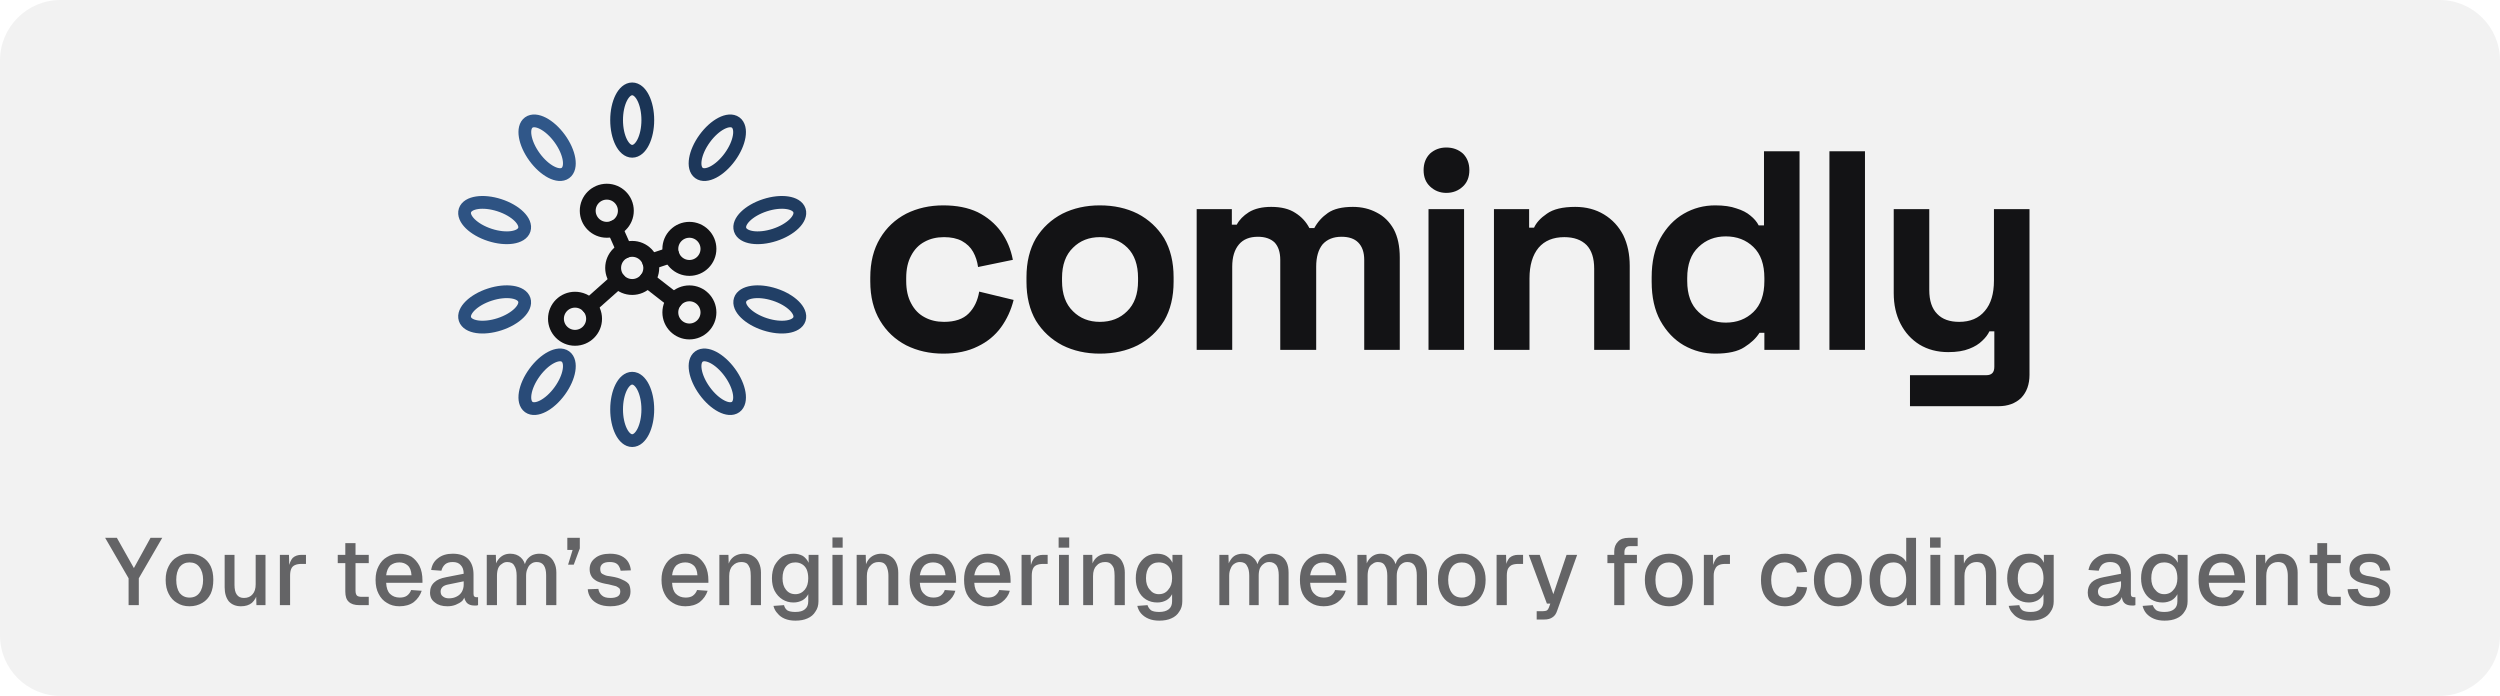
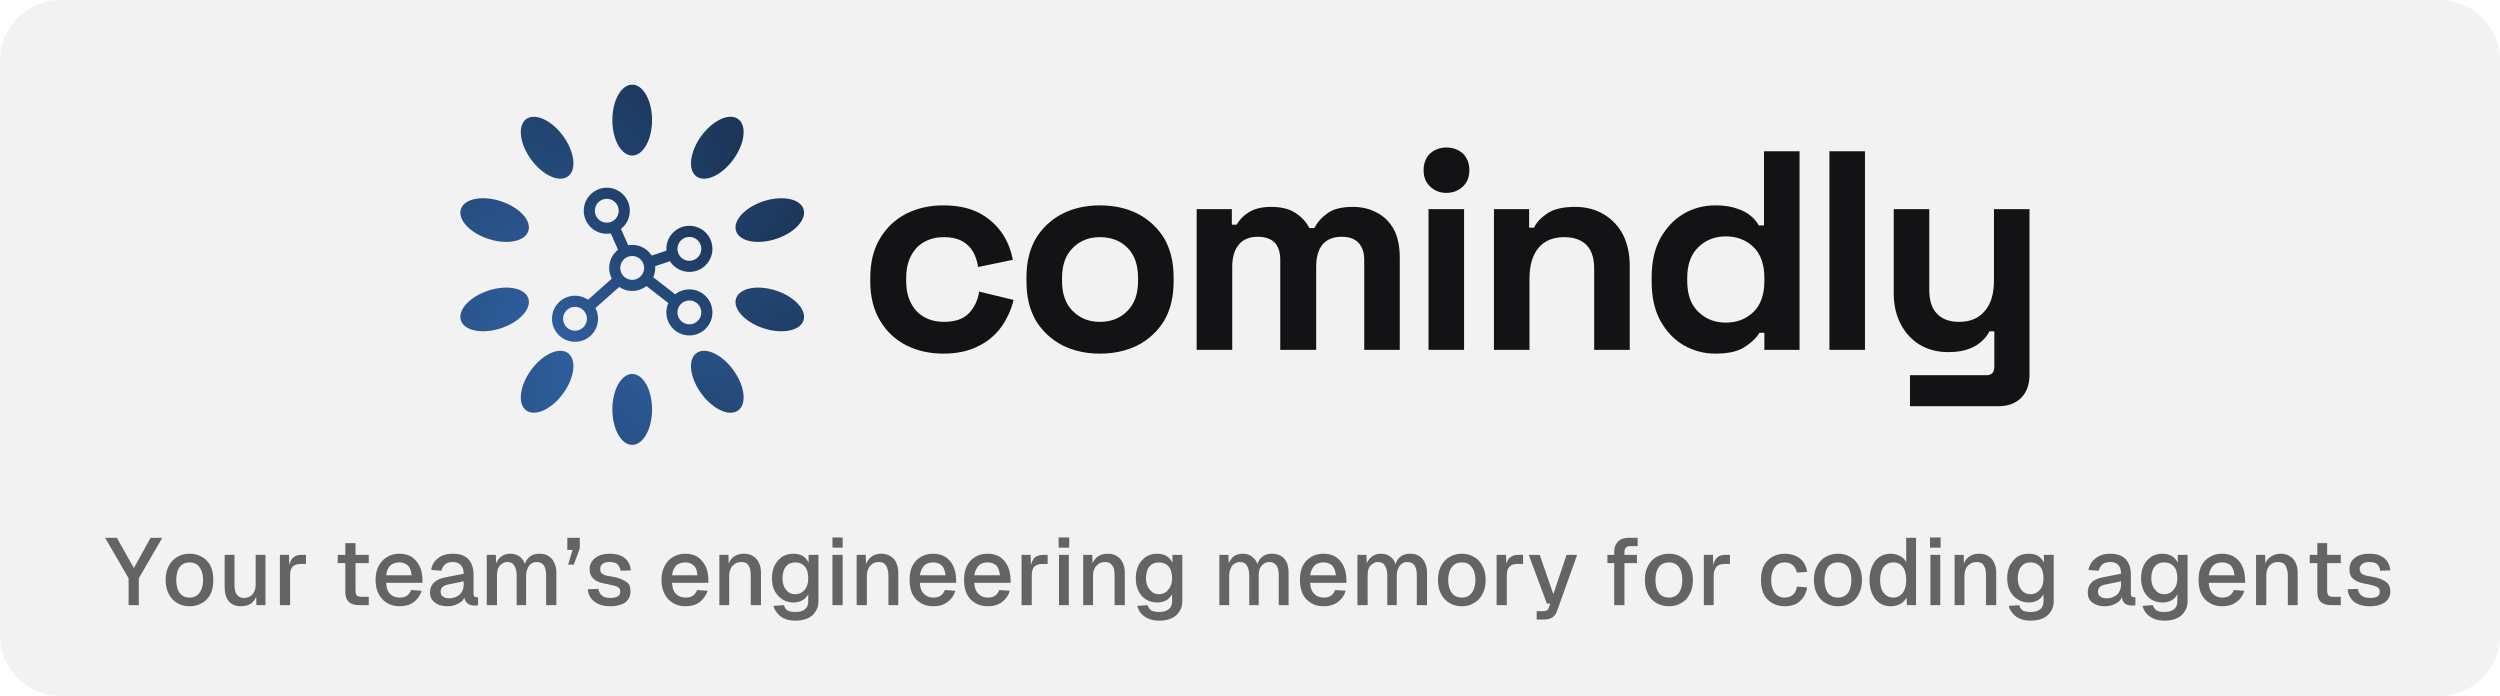
<svg xmlns="http://www.w3.org/2000/svg" viewBox="0 0 661 184" width="661" height="184" role="img" aria-label="comindly: your team’s engineering memory for coding agents">
  <rect width="661" height="184" rx="16" fill="#F2F2F2" />
  <g transform="translate(119.155 22) scale(0.375)">
-     <ellipse cx="128.0" cy="26.0" rx="11" ry="22" transform="rotate(0 128.0 26.0)" fill="none" stroke="#1A3455" stroke-width="9" />
-     <ellipse cx="188.0" cy="45.5" rx="11" ry="22" transform="rotate(36 188.0 45.5)" fill="none" stroke="#1D375A" stroke-width="9" />
-     <ellipse cx="225.0" cy="96.5" rx="11" ry="22" transform="rotate(72 225.0 96.5)" fill="none" stroke="#203C60" stroke-width="9" />
-     <ellipse cx="225.0" cy="159.5" rx="11" ry="22" transform="rotate(108 225.0 159.5)" fill="none" stroke="#213F66" stroke-width="9" />
-     <ellipse cx="188.0" cy="210.5" rx="11" ry="22" transform="rotate(144 188.0 210.5)" fill="none" stroke="#24436C" stroke-width="9" />
-     <ellipse cx="128.0" cy="230.0" rx="11" ry="22" transform="rotate(180 128.0 230.0)" fill="none" stroke="#274771" stroke-width="9" />
-     <ellipse cx="68.0" cy="210.5" rx="11" ry="22" transform="rotate(216 68.0 210.5)" fill="none" stroke="#294B78" stroke-width="9" />
-     <ellipse cx="31.0" cy="159.5" rx="11" ry="22" transform="rotate(252 31.0 159.5)" fill="none" stroke="#2B4F7D" stroke-width="9" />
-     <ellipse cx="31.0" cy="96.5" rx="11" ry="22" transform="rotate(288 31.0 96.5)" fill="none" stroke="#2E5383" stroke-width="9" />
-     <ellipse cx="68.0" cy="45.5" rx="11" ry="22" transform="rotate(324 68.0 45.5)" fill="none" stroke="#305789" stroke-width="9" />
-     <g transform="translate(128 128) scale(0.56) translate(-128 -124)" fill="none" stroke="#131315" stroke-linecap="round" stroke-linejoin="round" stroke-width="20">
+     <defs>
+       <linearGradient id="cm-light" gradientUnits="userSpaceOnUse" x1="218.5" y1="37.5" x2="37.5" y2="218.5">
+         <stop offset="0" stop-color="#1A3455" />
+         <stop offset="1" stop-color="#2F5F9E" />
+       </linearGradient>
+     </defs>
+     <ellipse cx="128.0" cy="26.0" rx="14" ry="25" transform="rotate(0 128.0 26.0)" fill="url(#cm-light)" />
+     <ellipse cx="188.0" cy="45.5" rx="14" ry="25" transform="rotate(36 188.0 45.5)" fill="url(#cm-light)" />
+     <ellipse cx="225.0" cy="96.5" rx="14" ry="25" transform="rotate(72 225.0 96.5)" fill="url(#cm-light)" />
+     <ellipse cx="225.0" cy="159.5" rx="14" ry="25" transform="rotate(108 225.0 159.5)" fill="url(#cm-light)" />
+     <ellipse cx="188.0" cy="210.5" rx="14" ry="25" transform="rotate(144 188.0 210.5)" fill="url(#cm-light)" />
+     <ellipse cx="128.0" cy="230.0" rx="14" ry="25" transform="rotate(180 128.0 230.0)" fill="url(#cm-light)" />
+     <ellipse cx="68.0" cy="210.5" rx="14" ry="25" transform="rotate(216 68.0 210.5)" fill="url(#cm-light)" />
+     <ellipse cx="31.0" cy="159.5" rx="14" ry="25" transform="rotate(252 31.0 159.5)" fill="url(#cm-light)" />
+     <ellipse cx="31.0" cy="96.5" rx="14" ry="25" transform="rotate(288 31.0 96.5)" fill="url(#cm-light)" />
+     <ellipse cx="68.0" cy="45.5" rx="14" ry="25" transform="rotate(324 68.0 45.5)" fill="url(#cm-light)" />
+     <g transform="translate(128 128) scale(0.56) translate(-128 -124)" fill="none" stroke="url(#cm-light)" stroke-linecap="round" stroke-linejoin="round" stroke-width="14">
      <line x1="177.23" y1="111.59" x2="150.77" y2="120.41" />
      <line x1="181.06" y1="169.27" x2="146.94" y2="142.73" />
      <line x1="110.06" y1="143.94" x2="73.94" y2="176.06" />
      <line x1="118.25" y1="106.07" x2="105.75" y2="77.93" />
-       <circle cx="128" cy="128" r="24" />
-       <circle cx="200" cy="104" r="24" />
-       <circle cx="200" cy="184" r="24" />
-       <circle cx="56" cy="192" r="24" />
-       <circle cx="96" cy="56" r="24" />
+       <circle cx="128" cy="128" r="22" />
+       <circle cx="200" cy="104" r="22" />
+       <circle cx="200" cy="184" r="22" />
+       <circle cx="56" cy="192" r="22" />
+       <circle cx="96" cy="56" r="22" />
    </g>
  </g>
  <path d="M249.4 93.5Q244 93.5 239.6 91.3Q235.2 89 232.7 84.8Q230.1 80.5 230.1 74.4V73.4Q230.1 67.3 232.7 63Q235.2 58.8 239.6 56.5Q244 54.3 249.4 54.3Q254.7 54.3 258.5 56.1Q262.3 58 264.7 61.3Q267 64.5 267.8 68.7L258.6 70.6Q258.3 68.4 257.3 66.6Q256.3 64.8 254.3 63.7Q252.4 62.7 249.6 62.7Q246.7 62.7 244.5 63.9Q242.2 65.1 240.9 67.6Q239.6 70 239.6 73.5V74.3Q239.6 77.8 240.9 80.2Q242.2 82.7 244.5 83.9Q246.7 85.1 249.6 85.1Q253.9 85.1 256.1 82.9Q258.3 80.7 258.9 77.1L268 79.3Q267 83.3 264.7 86.5Q262.3 89.8 258.5 91.6Q254.7 93.5 249.4 93.5ZM290.8 93.5Q285.3 93.5 280.9 91.3Q276.5 89 273.9 84.8Q271.4 80.5 271.4 74.5V73.3Q271.4 67.3 273.9 63Q276.5 58.8 280.9 56.5Q285.3 54.3 290.8 54.3Q296.4 54.3 300.8 56.5Q305.2 58.8 307.8 63Q310.3 67.3 310.3 73.3V74.5Q310.3 80.5 307.8 84.8Q305.2 89 300.8 91.3Q296.4 93.5 290.8 93.5ZM290.8 85.1Q295.2 85.1 298 82.3Q300.9 79.5 300.9 74.3V73.5Q300.9 68.3 298.1 65.5Q295.3 62.7 290.8 62.7Q286.5 62.7 283.7 65.5Q280.8 68.3 280.8 73.5V74.3Q280.8 79.5 283.7 82.3Q286.5 85.1 290.8 85.1ZM316.4 92.5V55.3H325.7V59.4H327Q328 57.5 330.2 56.1Q332.5 54.7 336.1 54.7Q340.1 54.7 342.5 56.3Q344.9 57.8 346.2 60.3H347.5Q348.8 57.9 351.1 56.3Q353.4 54.7 357.7 54.7Q361.2 54.7 364 56.2Q366.8 57.6 368.5 60.6Q370.1 63.6 370.1 68.1V92.5H360.7V68.7Q360.7 65.7 359.1 64.1Q357.6 62.6 354.7 62.6Q351.5 62.6 349.7 64.6Q348 66.7 348 70.5V92.5H338.5V68.7Q338.5 65.7 337 64.1Q335.4 62.6 332.6 62.6Q329.3 62.6 327.6 64.6Q325.8 66.7 325.8 70.5V92.5ZM377.7 92.5V55.3H387.1V92.5ZM382.4 51Q379.9 51 378.1 49.3Q376.4 47.7 376.4 45Q376.4 42.3 378.1 40.6Q379.9 39 382.4 39Q385 39 386.8 40.6Q388.5 42.3 388.5 45Q388.5 47.7 386.8 49.3Q385 51 382.4 51ZM395 92.5V55.3H404.3V60.2H405.6Q406.5 58.2 409 56.5Q411.5 54.7 416.5 54.7Q420.8 54.7 424.1 56.7Q427.4 58.7 429.2 62.2Q430.9 65.7 430.9 70.3V92.5H421.5V71Q421.5 66.9 419.5 64.8Q417.4 62.7 413.6 62.7Q409.2 62.7 406.8 65.5Q404.4 68.4 404.4 73.6V92.5ZM453.5 93.5Q449.1 93.5 445.2 91.3Q441.4 89.1 439 84.8Q436.7 80.6 436.7 74.5V73.3Q436.7 67.2 439 63Q441.4 58.7 445.2 56.5Q449 54.3 453.5 54.3Q456.9 54.3 459.1 55.1Q461.4 55.8 462.8 57Q464.3 58.2 465 59.6H466.4V40H475.8V92.5H466.5V88H465.2Q463.9 90.1 461.2 91.8Q458.6 93.5 453.5 93.5ZM456.3 85.3Q460.7 85.3 463.6 82.5Q466.5 79.7 466.5 74.3V73.5Q466.5 68.1 463.6 65.3Q460.7 62.5 456.3 62.5Q452 62.5 449.1 65.3Q446.1 68.1 446.1 73.5V74.3Q446.1 79.7 449.1 82.5Q452 85.3 456.3 85.3ZM483.7 92.5V40H493.1V92.5ZM505 107.4V99.2H525.2Q527.3 99.2 527.3 97V87.6H526Q525.4 88.9 524.1 90.1Q522.8 91.4 520.7 92.2Q518.5 93.1 515.1 93.1Q510.8 93.1 507.5 91.1Q504.3 89.1 502.5 85.6Q500.7 82.1 500.7 77.5V55.3H510.1V76.7Q510.1 80.9 512.2 83Q514.2 85.1 518 85.1Q522.4 85.1 524.8 82.2Q527.2 79.4 527.2 74.2V55.3H536.6V99.1Q536.6 102.9 534.4 105.2Q532.1 107.4 528.4 107.4Z" fill="#131315" />
  <path d="M34 160V152.9L27.8 142.2H30.9L35.4 150.2L39.8 142.2H42.9L36.7 152.9V160ZM50.1 160.3Q48.2 160.3 46.8 159.4Q45.4 158.6 44.6 157Q43.8 155.5 43.8 153.3Q43.8 151.2 44.6 149.7Q45.4 148.1 46.8 147.3Q48.2 146.4 50.1 146.4Q52 146.4 53.5 147.3Q54.9 148.1 55.7 149.7Q56.4 151.2 56.4 153.3Q56.4 155.5 55.7 157Q54.9 158.6 53.5 159.4Q52 160.3 50.1 160.3ZM50.1 158Q51.8 158 52.7 156.8Q53.7 155.5 53.7 153.3Q53.7 151.2 52.7 149.9Q51.8 148.7 50.1 148.7Q48.5 148.7 47.5 149.9Q46.6 151.2 46.6 153.3Q46.6 155.5 47.5 156.8Q48.5 158 50.1 158ZM63.7 160.3Q61.7 160.3 60.5 159Q59.4 157.6 59.4 155.3V146.7H62V154.6Q62 156.4 62.6 157.2Q63.2 158.1 64.5 158.1Q66 158.1 66.8 157.1Q67.6 156.2 67.6 154.5V146.7H70.2V160H67.8L67.7 156.5L68.1 156.7Q67.7 158.4 66.6 159.4Q65.5 160.3 63.7 160.3ZM74 160V146.7H76.4L76.5 150.2L76.3 150.2Q76.6 148.4 77.4 147.5Q78.3 146.7 79.7 146.7H80.9V149.1H79.7Q78.7 149.1 78 149.4Q77.3 149.7 77 150.4Q76.7 151.1 76.7 152.2V160ZM95 160Q93.1 160 92.2 159.1Q91.3 158.3 91.3 156.4V143.6H94V156.2Q94 157.1 94.4 157.5Q94.8 157.8 95.6 157.8H97.5V160ZM89.3 148.9V146.7H97.5V148.9ZM105.6 160.3Q103.7 160.3 102.3 159.4Q100.9 158.6 100.1 157Q99.3 155.5 99.3 153.3Q99.3 151.2 100.1 149.7Q100.9 148.1 102.3 147.3Q103.7 146.4 105.6 146.4Q107.4 146.4 108.8 147.2Q110.1 148.1 110.9 149.6Q111.7 151.2 111.7 153.5V154.1H102.1Q102.2 156.1 103.1 157Q104.1 158 105.7 158Q106.9 158 107.6 157.5Q108.4 156.9 108.7 156L111.5 156.2Q110.9 158 109.4 159.2Q107.9 160.3 105.6 160.3ZM102.1 152.1H108.8Q108.7 150.3 107.8 149.5Q106.9 148.7 105.6 148.7Q104.2 148.7 103.2 149.5Q102.3 150.4 102.1 152.1ZM118.3 160.3Q116.2 160.3 115 159.3Q113.7 158.4 113.7 156.7Q113.7 155 114.8 154Q115.8 153 118 152.6L122.6 151.7Q122.6 150.2 121.8 149.4Q121.1 148.6 119.7 148.6Q118.4 148.6 117.7 149.2Q117 149.8 116.7 150.9L114 150.7Q114.3 148.7 115.8 147.6Q117.3 146.4 119.7 146.4Q122.4 146.4 123.8 147.8Q125.2 149.3 125.2 151.9V157Q125.2 157.5 125.4 157.7Q125.6 157.9 125.9 157.9H126.4V160Q126.3 160 126 160.1Q125.7 160.1 125.4 160.1Q124.6 160.1 124 159.8Q123.4 159.5 123.1 158.9Q122.7 158.3 122.7 157.2L123 157.3Q122.8 158.2 122.2 158.9Q121.5 159.5 120.5 159.9Q119.5 160.3 118.3 160.3ZM118.7 158.2Q119.9 158.2 120.8 157.7Q121.6 157.3 122.1 156.5Q122.6 155.6 122.6 154.6V153.7L118.7 154.5Q117.5 154.7 117 155.2Q116.5 155.7 116.5 156.4Q116.5 157.3 117.1 157.7Q117.7 158.2 118.7 158.2ZM128.7 160V146.7H131.1L131.2 150L130.9 149.9Q131.1 148.8 131.7 148Q132.3 147.2 133.1 146.8Q133.9 146.4 134.9 146.4Q136.6 146.4 137.7 147.4Q138.7 148.3 139 150L138.6 150Q138.8 148.8 139.3 148Q139.9 147.2 140.7 146.8Q141.6 146.4 142.6 146.4Q144.1 146.4 145 147Q146 147.6 146.5 148.7Q147.1 149.8 147.1 151.4V160H144.4V152.1Q144.4 150.4 143.8 149.5Q143.2 148.6 141.9 148.6Q141 148.6 140.4 149.1Q139.8 149.5 139.5 150.3Q139.1 151.1 139.1 152.2V160H136.6V152.2Q136.6 150.5 136 149.6Q135.5 148.6 134.1 148.6Q133.3 148.6 132.7 149.1Q132 149.5 131.7 150.3Q131.4 151.1 131.4 152.2V160ZM150.2 149.3 151.4 145.4H150V142.2H153.3V145L151.7 149.3ZM161.4 160.3Q159.5 160.3 158.2 159.7Q156.9 159.1 156.2 158.1Q155.5 157.1 155.4 155.8L158.2 155.7Q158.4 156.8 159.1 157.4Q159.8 158.1 161.4 158.1Q162.6 158.1 163.3 157.7Q164 157.3 164 156.4Q164 155.9 163.8 155.6Q163.5 155.3 162.9 155Q162.2 154.8 160.9 154.5Q159 154.2 157.9 153.7Q156.8 153.1 156.4 152.4Q155.9 151.6 155.9 150.5Q155.9 148.7 157.3 147.6Q158.7 146.4 161.3 146.4Q163.1 146.4 164.3 147Q165.5 147.6 166.1 148.6Q166.7 149.6 166.8 150.8L164.1 150.9Q164 150.3 163.7 149.8Q163.4 149.2 162.8 148.9Q162.2 148.6 161.2 148.6Q159.9 148.6 159.3 149.1Q158.7 149.6 158.7 150.4Q158.7 151 158.9 151.4Q159.2 151.8 159.8 152Q160.4 152.3 161.5 152.4Q163.5 152.7 164.6 153.3Q165.8 153.8 166.3 154.5Q166.7 155.3 166.7 156.4Q166.7 158.2 165.3 159.3Q163.8 160.3 161.4 160.3ZM181.2 160.3Q179.3 160.3 177.9 159.4Q176.5 158.6 175.7 157Q174.9 155.5 174.9 153.3Q174.9 151.2 175.7 149.7Q176.5 148.1 177.9 147.3Q179.3 146.4 181.2 146.4Q183 146.4 184.4 147.2Q185.7 148.1 186.5 149.6Q187.3 151.2 187.3 153.5V154.1H177.7Q177.8 156.1 178.7 157Q179.7 158 181.3 158Q182.5 158 183.2 157.5Q184 156.9 184.3 156L187.1 156.2Q186.5 158 185 159.2Q183.5 160.3 181.2 160.3ZM177.7 152.1H184.4Q184.3 150.3 183.4 149.5Q182.5 148.7 181.2 148.7Q179.8 148.7 178.8 149.5Q177.9 150.4 177.7 152.1ZM190.2 160V146.7H192.6L192.7 150.3L192.4 150.1Q192.6 148.8 193.2 148Q193.8 147.2 194.7 146.8Q195.6 146.4 196.7 146.4Q198.2 146.4 199.2 147.1Q200.2 147.7 200.7 148.9Q201.2 150 201.2 151.4V160H198.5V152.3Q198.5 151.1 198.3 150.3Q198 149.5 197.5 149Q196.9 148.6 196 148.6Q194.6 148.6 193.7 149.6Q192.8 150.5 192.8 152.3V160ZM210.3 164.1Q208.7 164.1 207.5 163.6Q206.3 163.1 205.6 162.2Q204.8 161.4 204.5 160.2L207.3 160Q207.5 160.9 208.2 161.4Q208.9 161.8 210.3 161.8Q212 161.8 212.8 161.1Q213.7 160.4 213.7 159V157.1Q213.2 158.1 212.2 158.7Q211.1 159.3 209.8 159.3Q208.2 159.3 206.9 158.5Q205.6 157.7 204.8 156.2Q204.1 154.8 204.1 152.9Q204.1 151 204.8 149.5Q205.6 148.1 206.8 147.2Q208.1 146.4 209.8 146.4Q211.2 146.4 212.3 147Q213.3 147.7 213.8 148.8V146.7H216.4V159Q216.4 160.6 215.6 161.7Q214.9 162.9 213.5 163.5Q212.2 164.1 210.3 164.1ZM210.3 157.1Q211.8 157.1 212.8 155.9Q213.7 154.8 213.7 152.9Q213.7 151.6 213.3 150.6Q212.9 149.7 212.1 149.2Q211.3 148.7 210.3 148.7Q208.7 148.7 207.8 149.8Q206.9 150.9 206.9 152.9Q206.9 154.8 207.8 155.9Q208.7 157.1 210.3 157.1ZM220.1 160V146.7H222.8V160ZM220.1 144.8V142.1H222.8V144.8ZM226.5 160V146.7H228.9L229 150.3L228.7 150.1Q229 148.8 229.6 148Q230.2 147.2 231.1 146.8Q232 146.4 233 146.4Q234.5 146.4 235.5 147.1Q236.5 147.7 237 148.9Q237.5 150 237.5 151.4V160H234.9V152.3Q234.9 151.1 234.6 150.3Q234.4 149.5 233.8 149Q233.3 148.6 232.3 148.6Q230.9 148.6 230.1 149.6Q229.2 150.5 229.2 152.3V160ZM246.8 160.3Q244.8 160.3 243.4 159.4Q242 158.6 241.2 157Q240.5 155.5 240.5 153.3Q240.5 151.2 241.2 149.7Q242 148.1 243.4 147.3Q244.8 146.4 246.7 146.4Q248.5 146.4 249.9 147.2Q251.3 148.1 252 149.6Q252.8 151.2 252.8 153.5V154.1H243.2Q243.3 156.1 244.3 157Q245.2 158 246.8 158Q248 158 248.7 157.5Q249.5 156.9 249.8 156L252.6 156.2Q252.1 158 250.5 159.2Q249 160.3 246.8 160.3ZM243.2 152.1H250Q249.8 150.3 249 149.5Q248.1 148.7 246.7 148.7Q245.3 148.7 244.4 149.5Q243.5 150.4 243.2 152.1ZM261.2 160.3Q259.2 160.3 257.8 159.4Q256.4 158.6 255.6 157Q254.9 155.5 254.9 153.3Q254.9 151.2 255.6 149.7Q256.4 148.1 257.8 147.3Q259.2 146.4 261.1 146.4Q262.9 146.4 264.3 147.2Q265.7 148.1 266.4 149.6Q267.2 151.2 267.2 153.5V154.1H257.6Q257.7 156.1 258.7 157Q259.6 158 261.2 158Q262.4 158 263.1 157.5Q263.9 156.9 264.2 156L267 156.2Q266.5 158 264.9 159.2Q263.4 160.3 261.2 160.3ZM257.6 152.1H264.4Q264.2 150.3 263.4 149.5Q262.5 148.7 261.1 148.7Q259.7 148.7 258.8 149.5Q257.9 150.4 257.6 152.1ZM270.1 160V146.7H272.5L272.6 150.2L272.4 150.2Q272.7 148.4 273.5 147.5Q274.4 146.7 275.8 146.7H277V149.1H275.8Q274.8 149.1 274.1 149.4Q273.4 149.7 273.1 150.4Q272.8 151.1 272.8 152.2V160ZM280 160V146.7H282.6V160ZM279.9 144.8V142.1H282.7V144.8ZM286.4 160V146.7H288.8L288.9 150.3L288.5 150.1Q288.8 148.8 289.4 148Q290 147.2 290.9 146.8Q291.8 146.4 292.9 146.4Q294.4 146.4 295.4 147.1Q296.4 147.7 296.9 148.9Q297.4 150 297.4 151.4V160H294.7V152.3Q294.7 151.1 294.5 150.3Q294.2 149.5 293.6 149Q293.1 148.6 292.2 148.6Q290.7 148.6 289.9 149.6Q289 150.5 289 152.3V160ZM306.5 164.1Q304.9 164.1 303.7 163.6Q302.5 163.1 301.7 162.2Q301 161.4 300.7 160.2L303.4 160Q303.7 160.9 304.4 161.4Q305.1 161.8 306.5 161.8Q308.1 161.8 309 161.1Q309.9 160.4 309.9 159V157.1Q309.4 158.1 308.4 158.7Q307.3 159.3 306 159.3Q304.3 159.3 303 158.5Q301.7 157.7 301 156.2Q300.3 154.8 300.3 152.9Q300.3 151 301 149.5Q301.7 148.1 303 147.2Q304.3 146.4 305.9 146.4Q307.4 146.4 308.4 147Q309.5 147.7 310 148.8V146.7H312.6V159Q312.6 160.6 311.8 161.7Q311.1 162.9 309.7 163.5Q308.4 164.1 306.5 164.1ZM306.4 157.1Q308 157.1 308.9 155.9Q309.9 154.8 309.9 152.9Q309.9 151.6 309.5 150.6Q309.1 149.7 308.3 149.2Q307.5 148.7 306.4 148.7Q304.8 148.7 303.9 149.8Q303 150.9 303 152.9Q303 154.8 304 155.9Q304.9 157.1 306.4 157.1ZM322.4 160V146.7H324.8L324.9 150L324.6 149.9Q324.8 148.8 325.4 148Q325.9 147.2 326.7 146.8Q327.6 146.4 328.6 146.4Q330.3 146.4 331.3 147.4Q332.4 148.3 332.7 150L332.3 150Q332.5 148.8 333 148Q333.6 147.2 334.4 146.8Q335.2 146.4 336.3 146.4Q337.7 146.4 338.7 147Q339.7 147.6 340.2 148.7Q340.7 149.8 340.7 151.4V160H338.1V152.1Q338.1 150.4 337.5 149.5Q336.8 148.6 335.6 148.6Q334.7 148.6 334.1 149.1Q333.5 149.5 333.1 150.3Q332.8 151.1 332.8 152.2V160H330.3V152.2Q330.3 150.5 329.7 149.6Q329.2 148.6 327.8 148.6Q327 148.6 326.3 149.1Q325.7 149.5 325.4 150.3Q325 151.1 325 152.2V160ZM350 160.3Q348 160.3 346.6 159.4Q345.2 158.6 344.4 157Q343.7 155.5 343.7 153.3Q343.7 151.2 344.4 149.7Q345.2 148.1 346.6 147.3Q348 146.4 349.9 146.4Q351.7 146.4 353.1 147.2Q354.5 148.1 355.2 149.6Q356 151.2 356 153.5V154.1H346.4Q346.5 156.1 347.5 157Q348.4 158 350 158Q351.2 158 351.9 157.5Q352.7 156.9 353 156L355.8 156.2Q355.3 158 353.7 159.2Q352.2 160.3 350 160.3ZM346.4 152.1H353.2Q353 150.3 352.2 149.5Q351.3 148.7 349.9 148.7Q348.5 148.7 347.6 149.5Q346.7 150.4 346.4 152.1ZM358.9 160V146.7H361.3L361.4 150L361.1 149.9Q361.3 148.8 361.9 148Q362.5 147.2 363.3 146.8Q364.1 146.4 365.1 146.4Q366.8 146.4 367.9 147.4Q368.9 148.3 369.2 150L368.8 150Q369 148.8 369.5 148Q370.1 147.2 370.9 146.8Q371.8 146.4 372.8 146.4Q374.3 146.4 375.2 147Q376.2 147.6 376.7 148.7Q377.3 149.8 377.3 151.4V160H374.6V152.1Q374.6 150.4 374 149.5Q373.4 148.6 372.1 148.6Q371.2 148.6 370.6 149.1Q370 149.5 369.7 150.3Q369.3 151.1 369.3 152.2V160H366.8V152.2Q366.8 150.5 366.2 149.6Q365.7 148.6 364.3 148.6Q363.5 148.6 362.9 149.1Q362.2 149.5 361.9 150.3Q361.6 151.1 361.6 152.2V160ZM386.5 160.3Q384.6 160.3 383.2 159.4Q381.8 158.6 381 157Q380.2 155.5 380.2 153.3Q380.2 151.2 381 149.7Q381.8 148.1 383.2 147.3Q384.6 146.4 386.5 146.4Q388.4 146.4 389.8 147.3Q391.2 148.1 392 149.7Q392.8 151.2 392.8 153.3Q392.8 155.5 392 157Q391.2 158.6 389.8 159.4Q388.4 160.3 386.5 160.3ZM386.5 158Q388.2 158 389.1 156.8Q390.1 155.5 390.1 153.3Q390.1 151.2 389.1 149.9Q388.2 148.7 386.5 148.7Q384.8 148.7 383.9 149.9Q382.9 151.2 382.9 153.3Q382.9 155.5 383.9 156.8Q384.8 158 386.5 158ZM395.7 160V146.7H398.2L398.3 150.2L398 150.2Q398.3 148.4 399.1 147.5Q400 146.7 401.4 146.7H402.7V149.1H401.4Q400.4 149.1 399.7 149.4Q399.1 149.7 398.7 150.4Q398.4 151.1 398.4 152.2V160ZM406.3 163.8V161.6H407.9Q408.6 161.6 409 161.4Q409.3 161.2 409.5 160.7L409.9 159.6H409L404.2 146.7H407.1L410.7 157.1L414.2 146.7H417L411.7 161.5Q411.3 162.7 410.5 163.2Q409.7 163.8 408.3 163.8ZM426.8 160V145.8Q426.8 144.2 427.8 143.2Q428.7 142.2 430.6 142.2H433V144.4H431Q430.2 144.4 429.9 144.8Q429.5 145.2 429.5 146V160ZM425 148.9V146.7H432.8V148.9ZM441.3 160.3Q439.4 160.3 437.9 159.4Q436.5 158.6 435.7 157Q434.9 155.5 434.9 153.3Q434.9 151.2 435.7 149.7Q436.5 148.1 437.9 147.3Q439.4 146.4 441.3 146.4Q443.2 146.4 444.6 147.3Q446 148.1 446.8 149.7Q447.6 151.2 447.6 153.3Q447.6 155.5 446.8 157Q446 158.6 444.6 159.4Q443.2 160.3 441.3 160.3ZM441.3 158Q442.9 158 443.9 156.8Q444.8 155.5 444.8 153.3Q444.8 151.2 443.9 149.9Q442.9 148.7 441.3 148.7Q439.6 148.7 438.6 149.9Q437.7 151.2 437.7 153.3Q437.7 155.5 438.6 156.8Q439.6 158 441.3 158ZM450.5 160V146.7H452.9L453 150.2L452.8 150.2Q453.1 148.4 453.9 147.5Q454.7 146.7 456.1 146.7H457.4V149.1H456.2Q455.1 149.1 454.5 149.4Q453.8 149.7 453.5 150.4Q453.1 151.1 453.1 152.2V160ZM471.9 160.3Q470 160.3 468.5 159.4Q467.1 158.6 466.3 157Q465.6 155.5 465.6 153.3Q465.6 151.2 466.3 149.7Q467.1 148.1 468.5 147.3Q470 146.4 471.9 146.4Q473.5 146.4 474.8 147Q476 147.5 476.8 148.6Q477.6 149.7 477.8 151.2L475.1 151.4Q474.8 150.1 474 149.4Q473.1 148.7 471.9 148.7Q470.2 148.7 469.3 149.9Q468.3 151.2 468.3 153.3Q468.3 155.5 469.3 156.8Q470.2 158 471.9 158Q473.1 158 474 157.3Q474.9 156.6 475.1 155.1L477.8 155.3Q477.6 156.8 476.8 157.9Q476 159.1 474.8 159.7Q473.5 160.3 471.9 160.3ZM486 160.3Q484.1 160.3 482.6 159.4Q481.2 158.6 480.4 157Q479.6 155.5 479.6 153.3Q479.6 151.2 480.4 149.7Q481.2 148.1 482.6 147.3Q484.1 146.4 486 146.4Q487.9 146.4 489.3 147.3Q490.7 148.1 491.5 149.7Q492.3 151.2 492.3 153.3Q492.3 155.5 491.5 157Q490.7 158.6 489.3 159.4Q487.9 160.3 486 160.3ZM486 158Q487.6 158 488.6 156.8Q489.5 155.5 489.5 153.3Q489.5 151.2 488.6 149.9Q487.6 148.7 486 148.7Q484.3 148.7 483.3 149.9Q482.4 151.2 482.4 153.3Q482.4 155.5 483.3 156.8Q484.3 158 486 158ZM499.9 160.3Q498.2 160.3 496.9 159.4Q495.7 158.6 495 157Q494.3 155.5 494.3 153.3Q494.3 151.2 495 149.7Q495.7 148.1 496.9 147.3Q498.2 146.4 499.9 146.4Q501.3 146.4 502.3 147Q503.4 147.5 504 148.6V142.2H506.6V160H504.2L504.1 158Q503.5 159.1 502.4 159.7Q501.3 160.3 499.9 160.3ZM500.6 158Q501.7 158 502.4 157.4Q503.2 156.9 503.6 155.8Q504 154.8 504 153.3Q504 151.9 503.6 150.8Q503.2 149.8 502.4 149.2Q501.7 148.7 500.6 148.7Q499 148.7 498 149.9Q497.1 151.2 497.1 153.3Q497.1 155.5 498 156.7Q499 158 500.6 158ZM510.4 160V146.7H513V160ZM510.3 144.8V142.1H513.1V144.8ZM516.8 160V146.7H519.2L519.3 150.3L519 150.1Q519.2 148.8 519.8 148Q520.4 147.2 521.3 146.8Q522.2 146.4 523.3 146.4Q524.8 146.4 525.8 147.1Q526.8 147.7 527.3 148.9Q527.8 150 527.8 151.4V160H525.1V152.3Q525.1 151.1 524.9 150.3Q524.6 149.5 524.1 149Q523.5 148.6 522.6 148.6Q521.2 148.6 520.3 149.6Q519.4 150.5 519.4 152.3V160ZM536.9 164.1Q535.3 164.1 534.1 163.6Q532.9 163.1 532.2 162.2Q531.4 161.4 531.1 160.2L533.9 160Q534.1 160.9 534.8 161.4Q535.5 161.8 536.9 161.8Q538.6 161.8 539.4 161.1Q540.3 160.4 540.3 159V157.1Q539.8 158.1 538.8 158.7Q537.7 159.3 536.4 159.3Q534.8 159.3 533.5 158.5Q532.2 157.7 531.4 156.2Q530.7 154.8 530.7 152.9Q530.7 151 531.4 149.5Q532.2 148.1 533.4 147.2Q534.7 146.4 536.4 146.4Q537.8 146.4 538.9 147Q539.9 147.7 540.4 148.8V146.7H543V159Q543 160.6 542.2 161.7Q541.5 162.9 540.1 163.5Q538.8 164.1 536.9 164.1ZM536.9 157.1Q538.4 157.1 539.4 155.9Q540.3 154.8 540.3 152.9Q540.3 151.6 539.9 150.6Q539.5 149.7 538.7 149.2Q537.9 148.7 536.9 148.7Q535.3 148.7 534.4 149.8Q533.5 150.9 533.5 152.9Q533.5 154.8 534.4 155.9Q535.3 157.1 536.9 157.1ZM556.5 160.3Q554.5 160.3 553.2 159.3Q552 158.4 552 156.7Q552 155 553 154Q554 153 556.2 152.6L560.8 151.7Q560.8 150.2 560.1 149.4Q559.4 148.6 557.9 148.6Q556.7 148.6 555.9 149.2Q555.2 149.8 554.9 150.9L552.2 150.7Q552.6 148.7 554.1 147.6Q555.6 146.4 557.9 146.4Q560.6 146.4 562 147.8Q563.4 149.3 563.4 151.9V157Q563.4 157.5 563.6 157.7Q563.8 157.9 564.2 157.9H564.6V160Q564.5 160 564.2 160.1Q564 160.1 563.7 160.1Q562.8 160.1 562.2 159.8Q561.6 159.5 561.3 158.9Q561 158.3 561 157.2L561.2 157.3Q561 158.2 560.4 158.9Q559.7 159.5 558.7 159.9Q557.7 160.3 556.5 160.3ZM557 158.2Q558.1 158.2 559 157.7Q559.9 157.3 560.3 156.5Q560.8 155.6 560.8 154.6V153.7L556.9 154.5Q555.7 154.7 555.2 155.2Q554.7 155.7 554.7 156.4Q554.7 157.3 555.3 157.7Q555.9 158.2 557 158.2ZM572.3 164.1Q570.7 164.1 569.5 163.6Q568.3 163.1 567.5 162.2Q566.8 161.4 566.5 160.2L569.2 160Q569.5 160.9 570.2 161.4Q570.9 161.8 572.3 161.8Q573.9 161.8 574.8 161.1Q575.7 160.4 575.7 159V157.1Q575.2 158.1 574.2 158.7Q573.1 159.3 571.8 159.3Q570.1 159.3 568.8 158.5Q567.5 157.7 566.8 156.2Q566.1 154.8 566.1 152.9Q566.1 151 566.8 149.5Q567.5 148.1 568.8 147.2Q570.1 146.4 571.7 146.4Q573.2 146.4 574.2 147Q575.3 147.7 575.8 148.8V146.7H578.4V159Q578.4 160.6 577.6 161.7Q576.9 162.9 575.5 163.5Q574.2 164.1 572.3 164.1ZM572.2 157.1Q573.8 157.1 574.7 155.9Q575.7 154.8 575.7 152.9Q575.7 151.6 575.3 150.6Q574.9 149.7 574.1 149.2Q573.3 148.7 572.2 148.7Q570.6 148.7 569.7 149.8Q568.8 150.9 568.8 152.9Q568.8 154.8 569.8 155.9Q570.7 157.1 572.2 157.1ZM587.6 160.3Q585.6 160.3 584.2 159.4Q582.8 158.6 582 157Q581.3 155.5 581.3 153.3Q581.3 151.2 582 149.7Q582.8 148.1 584.2 147.3Q585.6 146.4 587.5 146.4Q589.3 146.4 590.7 147.2Q592.1 148.1 592.8 149.6Q593.6 151.2 593.6 153.5V154.1H584Q584.1 156.1 585.1 157Q586 158 587.6 158Q588.8 158 589.5 157.5Q590.3 156.9 590.6 156L593.4 156.2Q592.9 158 591.3 159.2Q589.8 160.3 587.6 160.3ZM584 152.1H590.8Q590.6 150.3 589.8 149.5Q588.9 148.7 587.5 148.7Q586.1 148.7 585.2 149.5Q584.3 150.4 584 152.1ZM596.5 160V146.7H598.9L599 150.3L598.7 150.1Q598.9 148.8 599.5 148Q600.2 147.2 601.1 146.8Q602 146.4 603 146.4Q604.5 146.4 605.5 147.1Q606.5 147.7 607 148.9Q607.5 150 607.5 151.4V160H604.9V152.3Q604.9 151.1 604.6 150.3Q604.4 149.5 603.8 149Q603.2 148.6 602.3 148.6Q600.9 148.6 600 149.6Q599.2 150.5 599.2 152.3V160ZM616.4 160Q614.5 160 613.6 159.1Q612.7 158.3 612.7 156.4V143.6H615.3V156.2Q615.3 157.1 615.7 157.5Q616.1 157.8 617 157.8H618.9V160ZM610.7 148.9V146.7H618.9V148.9ZM626.7 160.3Q624.7 160.3 623.4 159.7Q622.1 159.1 621.5 158.1Q620.8 157.1 620.7 155.8L623.4 155.7Q623.6 156.8 624.3 157.4Q625.1 158.1 626.7 158.1Q627.9 158.1 628.6 157.7Q629.2 157.3 629.2 156.4Q629.2 155.9 629 155.6Q628.8 155.3 628.1 155Q627.5 154.8 626.2 154.5Q624.3 154.2 623.2 153.7Q622.1 153.1 621.6 152.4Q621.2 151.6 621.2 150.5Q621.2 148.7 622.5 147.6Q623.9 146.4 626.5 146.4Q628.4 146.4 629.5 147Q630.7 147.6 631.3 148.6Q631.9 149.6 632 150.8L629.3 150.9Q629.3 150.3 629 149.8Q628.7 149.2 628.1 148.9Q627.5 148.6 626.5 148.6Q625.2 148.6 624.6 149.1Q623.9 149.6 623.9 150.4Q623.9 151 624.2 151.4Q624.4 151.8 625 152Q625.7 152.3 626.7 152.4Q628.7 152.7 629.9 153.3Q631 153.8 631.5 154.5Q632 155.3 632 156.4Q632 158.2 630.5 159.3Q629 160.3 626.7 160.3Z" fill="#646466" />
</svg>
